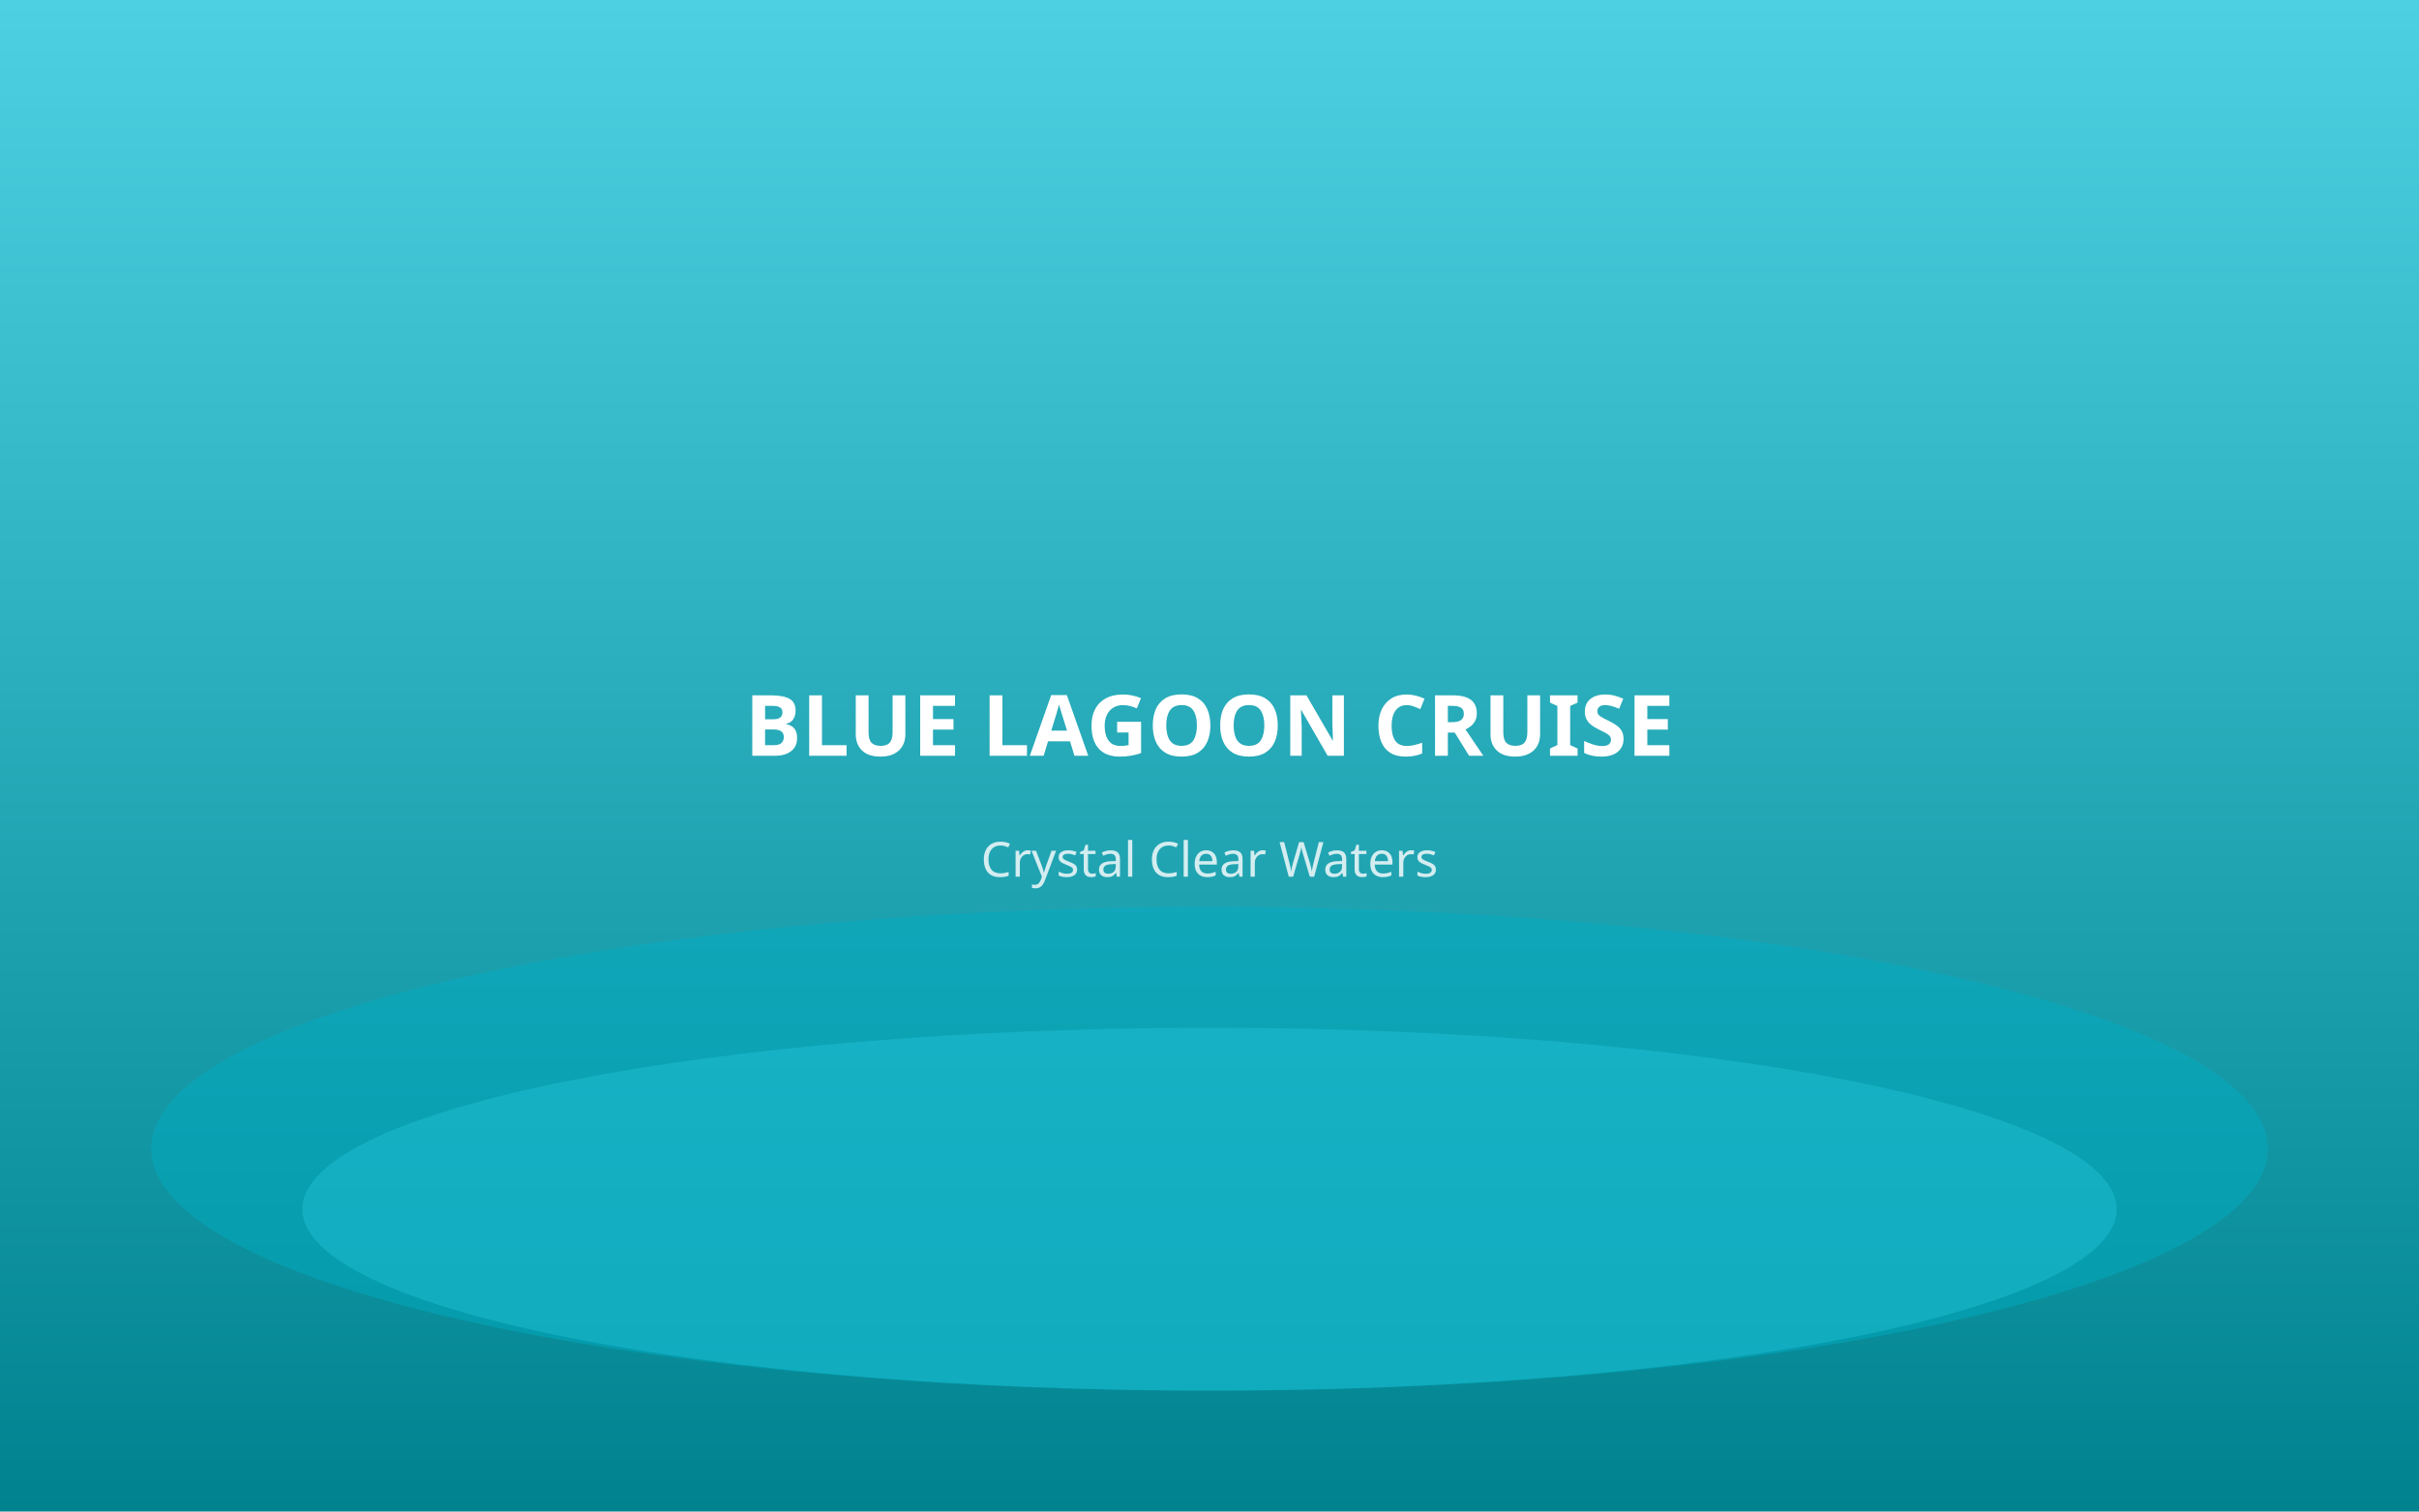
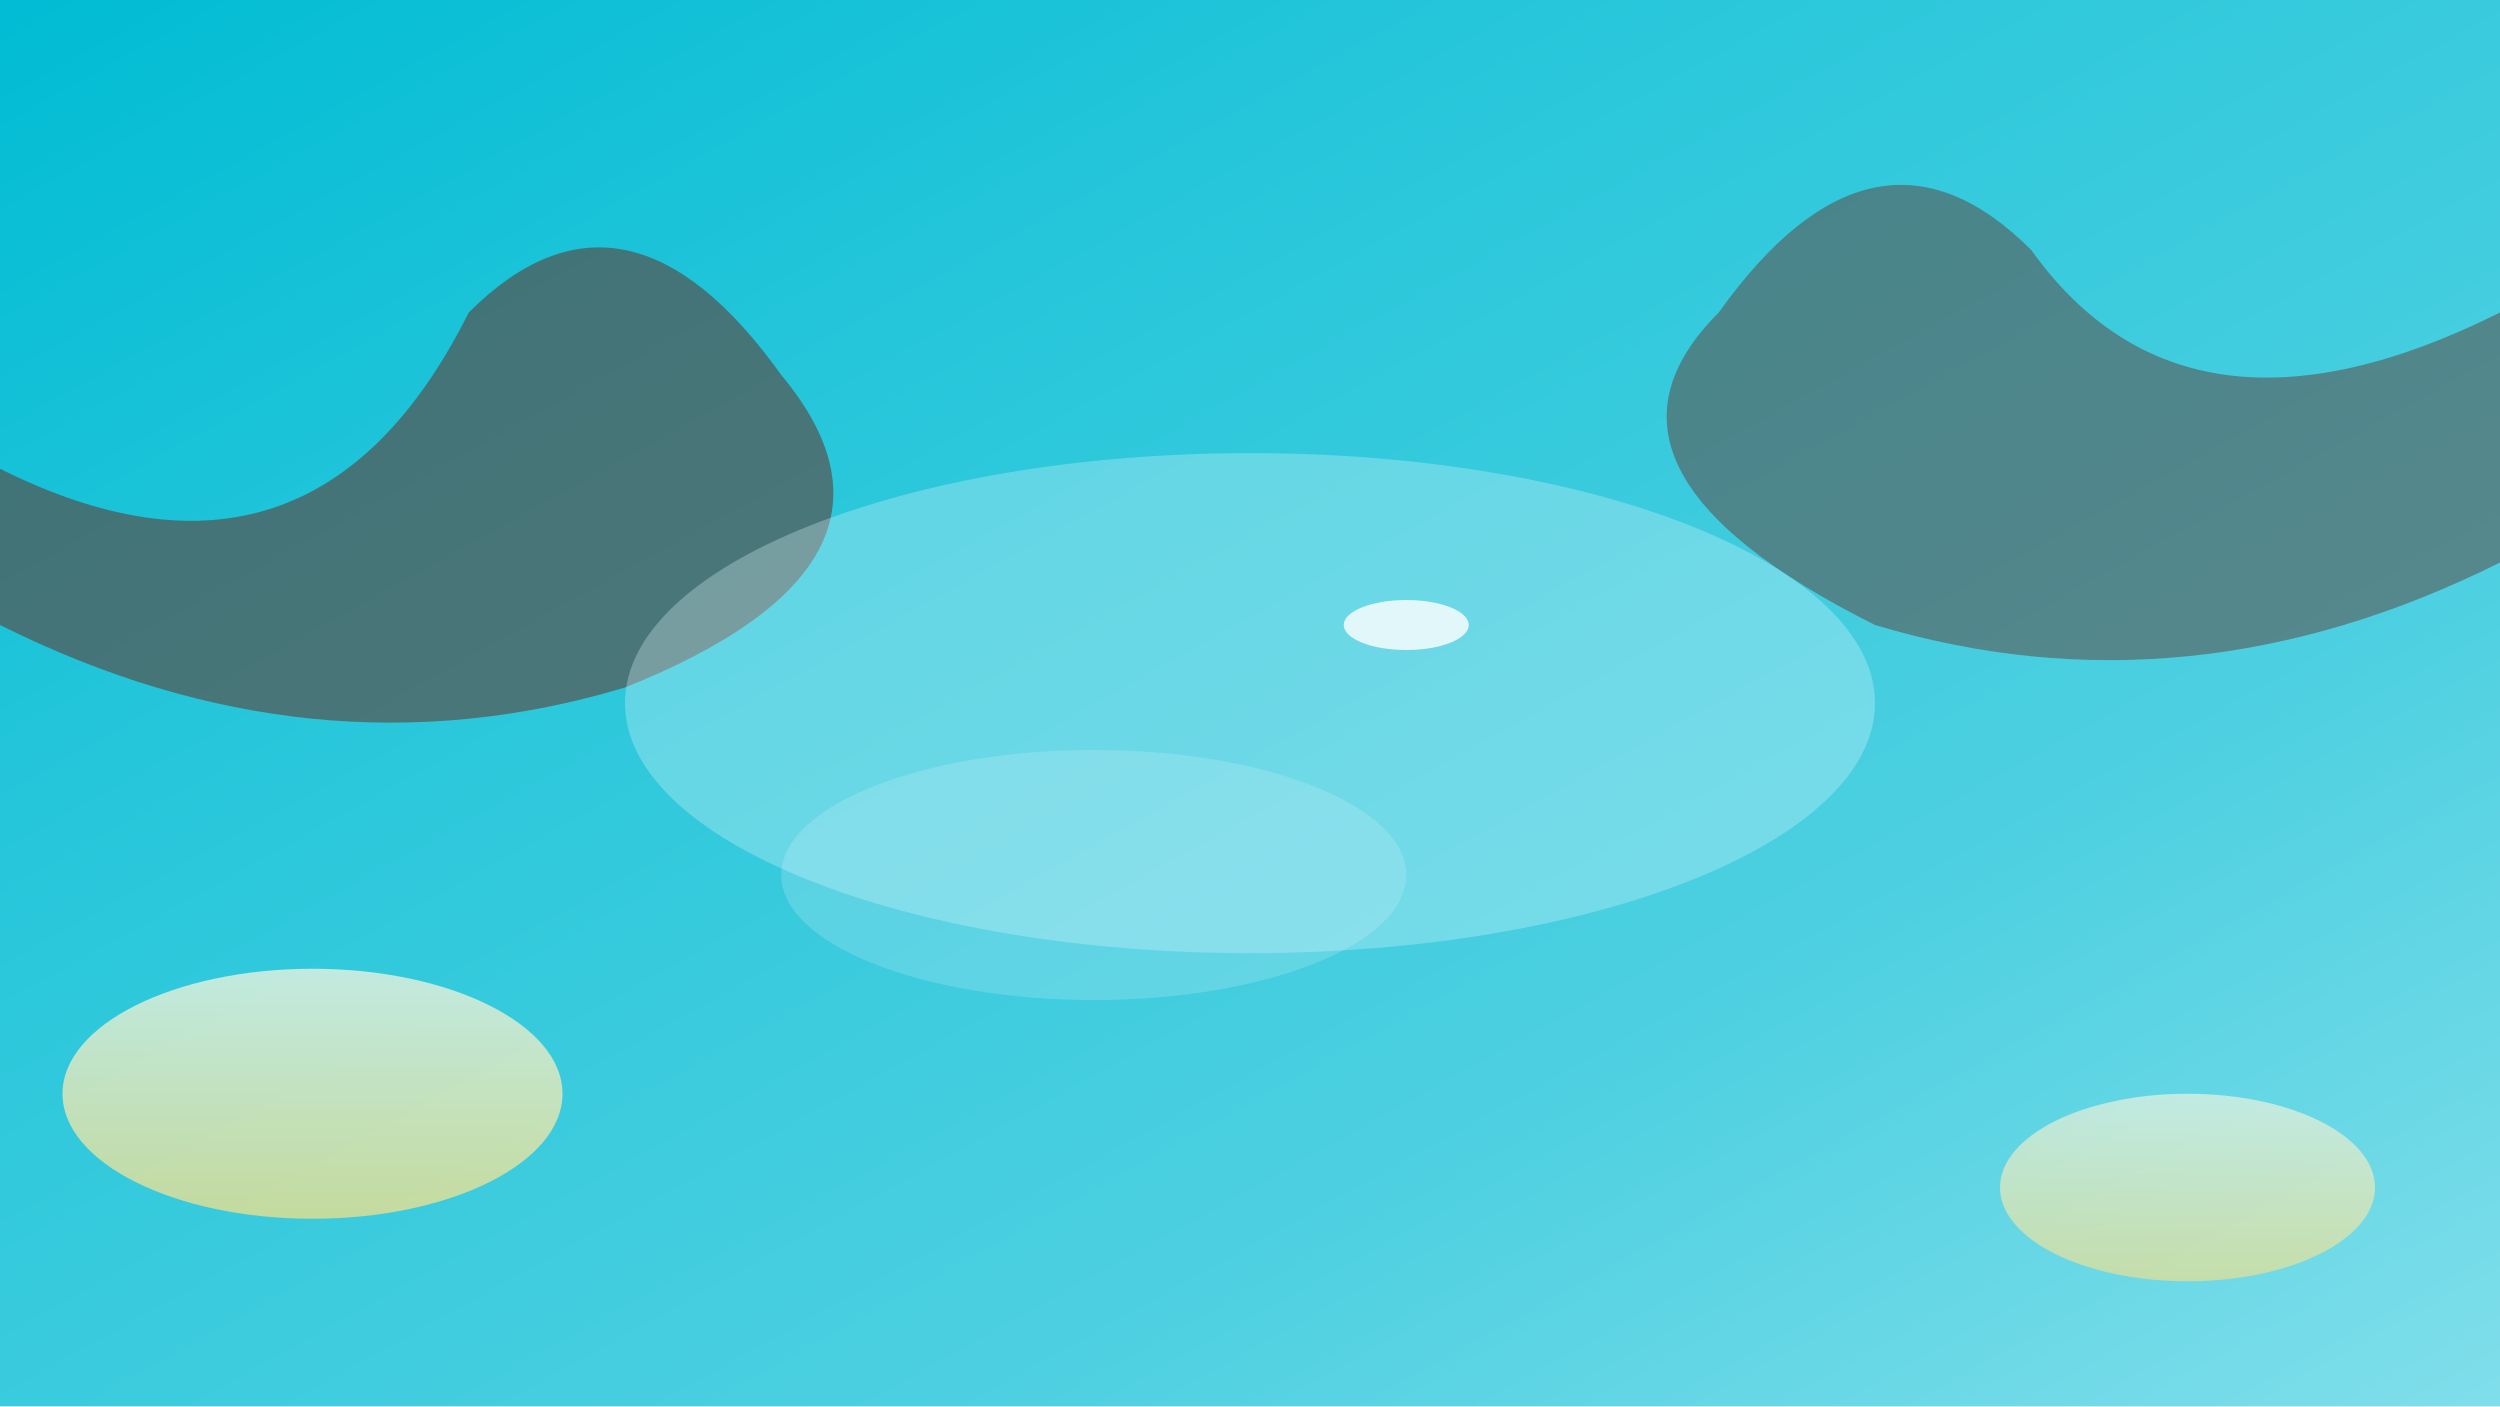
- <svg xmlns="http://www.w3.org/2000/svg" viewBox="0 0 800 500">
+ <svg xmlns="http://www.w3.org/2000/svg" viewBox="0 0 800 450">
  <defs>
-     <linearGradient id="bluelagoon" x1="0%" y1="0%" x2="0%" y2="100%">
-       <stop offset="0%" style="stop-color:#4dd0e1" />
-       <stop offset="100%" style="stop-color:#00838f" />
+     <linearGradient id="lagoon" x1="0%" y1="0%" x2="100%" y2="100%">
+       <stop offset="0%" style="stop-color:#00bcd4" />
+       <stop offset="30%" style="stop-color:#26c6da" />
+       <stop offset="70%" style="stop-color:#4dd0e1" />
+       <stop offset="100%" style="stop-color:#80deea" />
+     </linearGradient>
+     <linearGradient id="sand" x1="0%" y1="0%" x2="0%" y2="100%">
+       <stop offset="0%" style="stop-color:#fff8e1" />
+       <stop offset="100%" style="stop-color:#ffe082" />
    </linearGradient>
  </defs>
-   <rect width="800" height="500" fill="url(#bluelagoon)" />
-   <ellipse cx="400" cy="380" rx="350" ry="80" fill="#00acc1" opacity="0.5" />
-   <ellipse cx="400" cy="400" rx="300" ry="60" fill="#26c6da" opacity="0.4" />
-   <text x="400" y="250" text-anchor="middle" font-family="Montserrat, sans-serif" font-size="28" fill="#fff" font-weight="600">BLUE LAGOON CRUISE</text>
-   <text x="400" y="290" text-anchor="middle" font-family="Montserrat, sans-serif" font-size="16" fill="#fff" opacity="0.8">Crystal Clear Waters</text>
+   <rect width="800" height="450" fill="url(#lagoon)" />
+   <path d="M0 0 L0 150 Q100 200 150 100 Q200 50 250 120 Q300 180 200 220 Q100 250 0 200 V450 H0 Z" fill="#5d4037" opacity="0.6" />
+   <path d="M800 0 L800 100 Q700 150 650 80 Q600 30 550 100 Q500 150 600 200 Q700 230 800 180 V450 H800 Z" fill="#5d4037" opacity="0.5" />
+   <ellipse cx="100" cy="350" rx="80" ry="40" fill="url(#sand)" opacity="0.7" />
+   <ellipse cx="700" cy="380" rx="60" ry="30" fill="url(#sand)" opacity="0.6" />
+   <ellipse cx="400" cy="225" rx="200" ry="80" fill="#e0f7fa" opacity="0.3" />
+   <ellipse cx="350" cy="280" rx="100" ry="40" fill="#e0f7fa" opacity="0.2" />
+   <ellipse cx="450" cy="200" rx="20" ry="8" fill="#fff" opacity="0.8" />
</svg>
